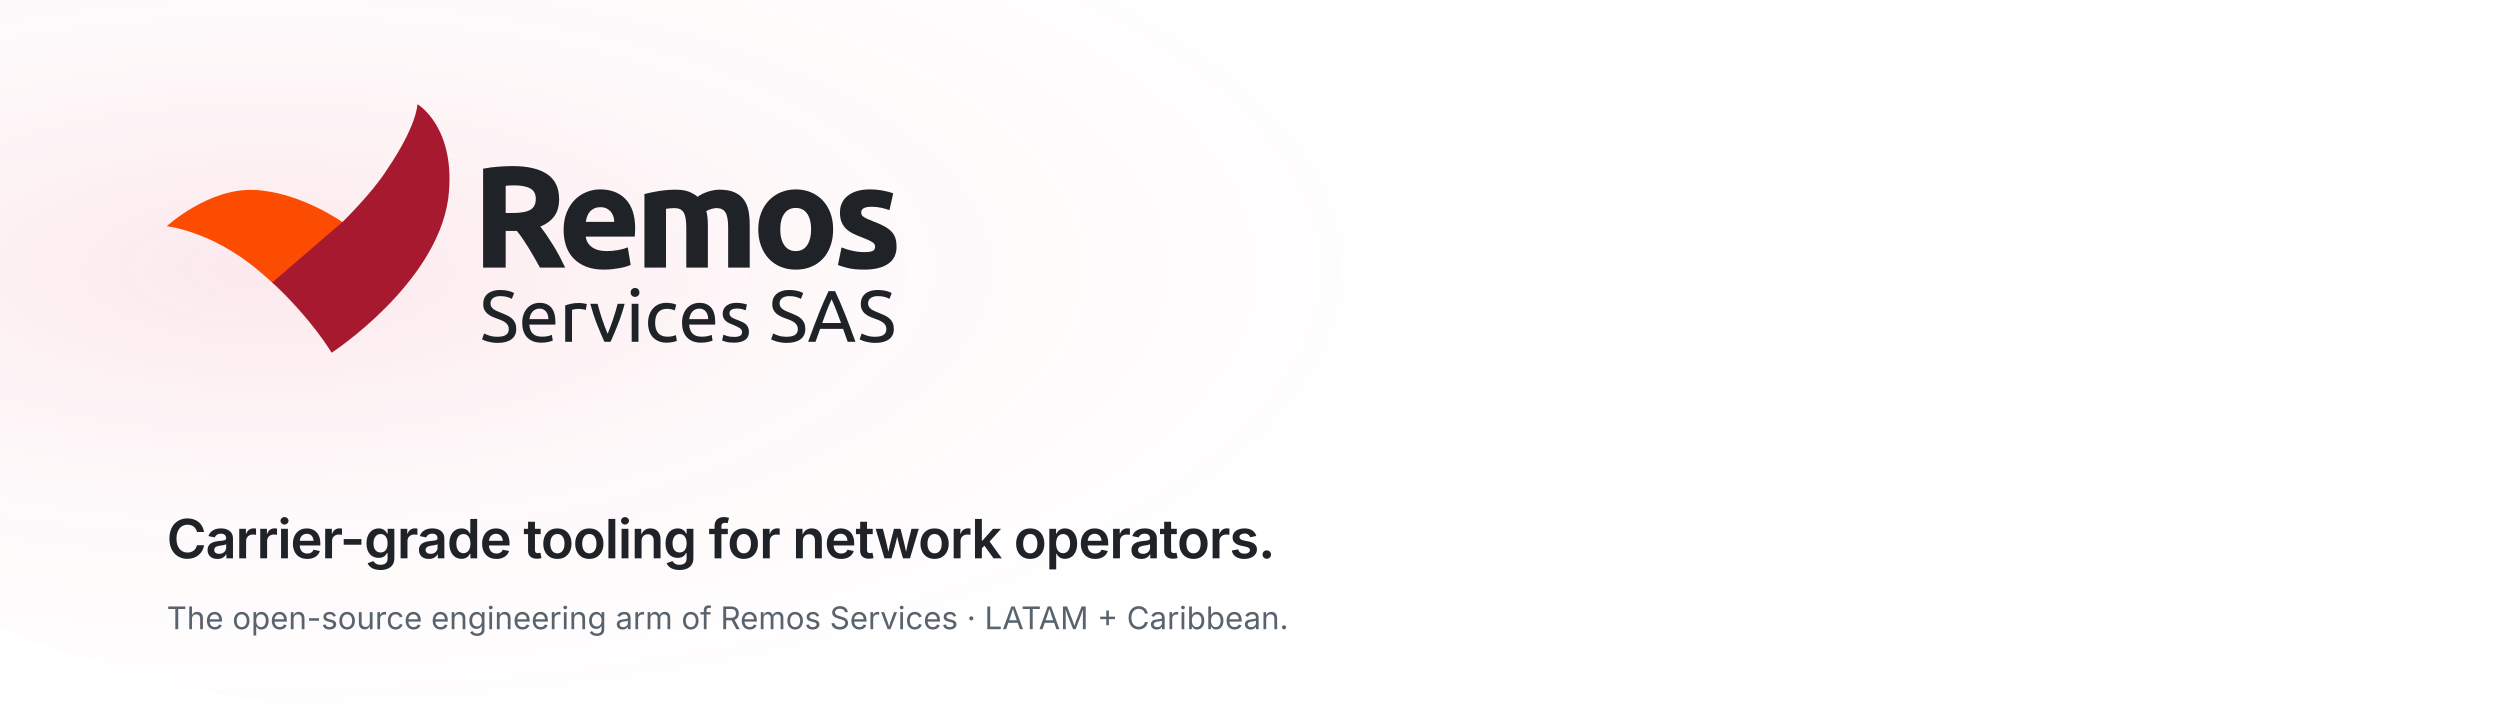
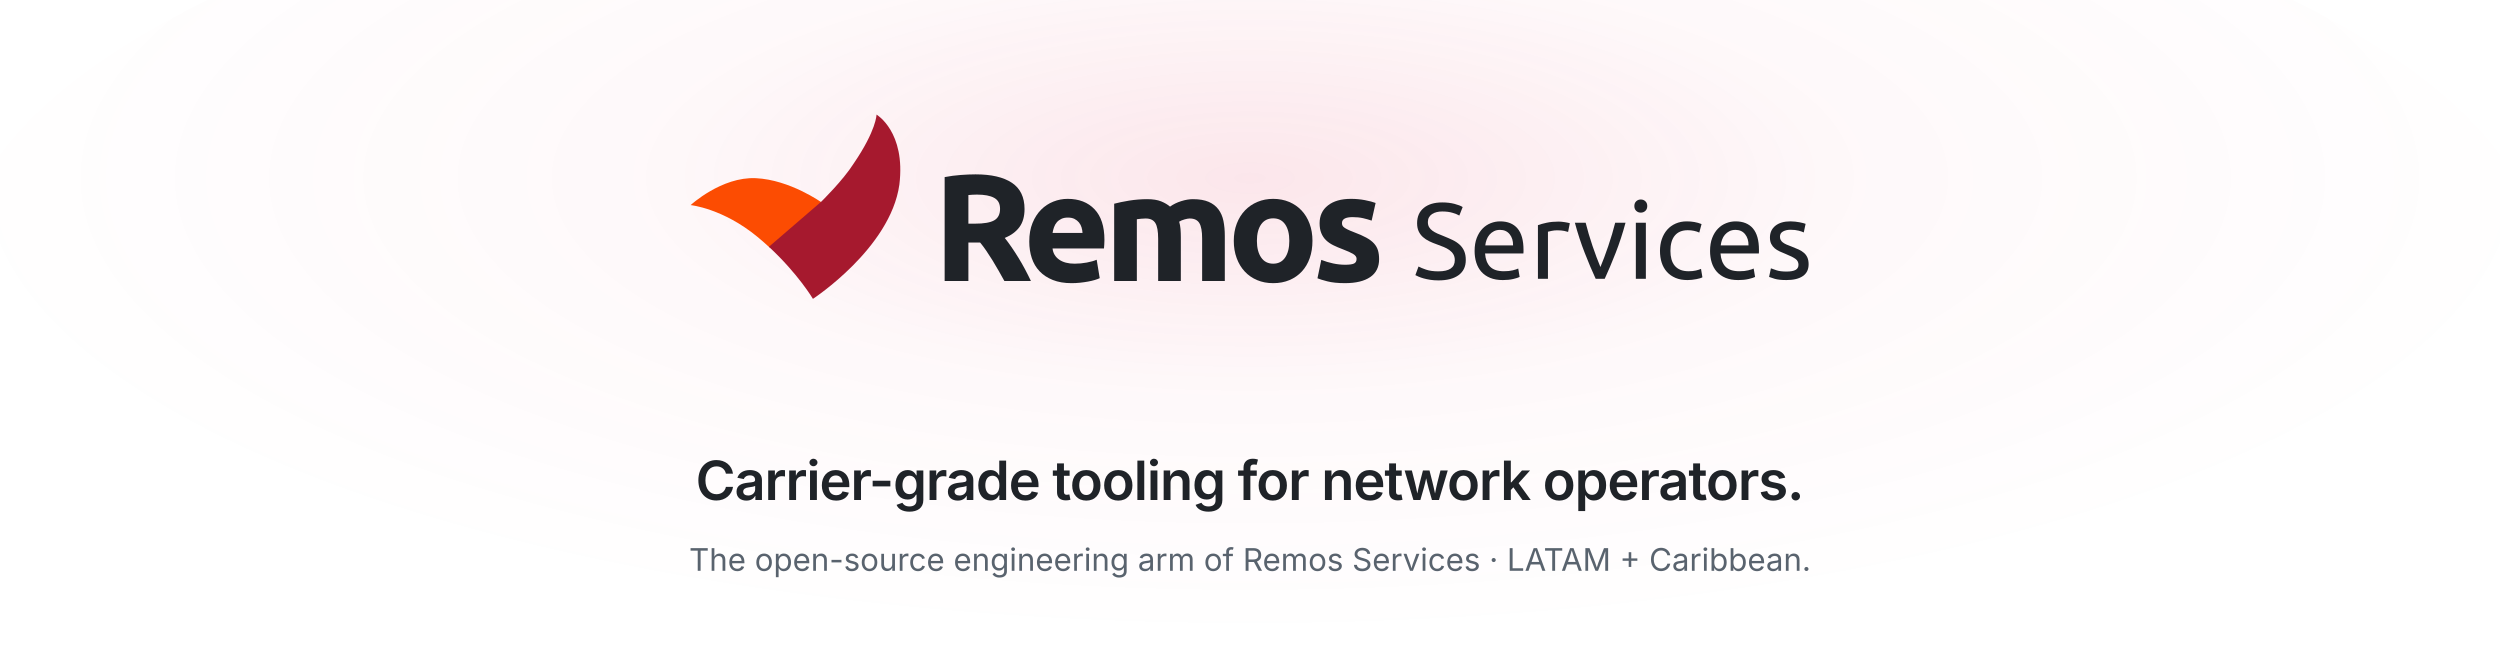
- <svg xmlns="http://www.w3.org/2000/svg" viewBox="0 0 1200 340" width="1200" height="340" role="img" aria-label="Remos Services — Carrier-grade tooling for network operators">
+ <svg xmlns="http://www.w3.org/2000/svg" viewBox="0 0 1200 320" width="1200" height="320" role="img" aria-label="Remos Services — Carrier-grade tooling for network operators">
  <defs>
-     <radialGradient id="glow" cx="0.28" cy="0.45" r="0.55">
-       <stop offset="0%" stop-color="#E11D48" stop-opacity="0.10" />
+     <radialGradient id="glow" cx="0.5" cy="0.4" r="0.5">
+       <stop offset="0%" stop-color="#E11D48" stop-opacity="0.11" />
      <stop offset="45%" stop-color="#E11D48" stop-opacity="0.03" />
      <stop offset="100%" stop-color="#E11D48" stop-opacity="0" />
    </radialGradient>
    <linearGradient id="hairline" x1="0" y1="0" x2="1" y2="0">
      <stop offset="0%" stop-color="#D0D7DE" stop-opacity="0" />
      <stop offset="50%" stop-color="#D0D7DE" stop-opacity="1" />
      <stop offset="100%" stop-color="#D0D7DE" stop-opacity="0" />
    </linearGradient>
  </defs>
-   <ellipse cx="360" cy="150" rx="520" ry="210" fill="url(#glow)" />
-   <g transform="translate(80, 50) scale(0.55)">
-     <path fill-rule="evenodd" clip-rule="evenodd" d="M154.536 103.662C154.536 103.662 117.101 76.787 76.786 74.866C36.474 72.946 0 106.543 0 106.543C0 106.543 38.041 110.384 78.707 143.978C83.801 148.185 88.599 152.406 93.103 156.58L154.532 103.666L154.536 103.662Z" fill="#FC4C02" />
-     <path fill-rule="evenodd" clip-rule="evenodd" d="M191.97 57.592C179.307 77.64 153.575 102.705 153.575 102.705L92.145 155.619C126.699 187.629 143.976 216.925 143.976 216.925C143.976 216.925 235.162 157.413 245.721 82.547C253.403 20.158 218.845 0 218.845 0C218.845 0 218.845 18.237 191.97 57.592Z" fill="#A6192E" />
-     <path d="M301.814 54.035C314.96 54.035 325.026 56.372 332.02 61.05C339.012 65.728 342.509 72.993 342.509 82.851C342.509 89.002 341.096 93.997 338.275 97.828C335.451 101.662 331.387 104.676 326.079 106.863C327.849 109.057 329.7 111.561 331.64 114.384C333.577 117.208 335.494 120.156 337.391 123.233C339.289 126.31 341.119 129.511 342.889 132.838C344.66 136.169 346.303 139.433 347.817 142.634H325.776C324.169 139.77 322.538 136.863 320.891 133.912C319.241 130.965 317.551 128.097 315.817 125.317C314.083 122.536 312.37 119.902 310.679 117.418C308.986 114.935 307.295 112.677 305.605 110.657H295.873V142.634H276.155V56.312C280.453 55.472 284.897 54.882 289.488 54.542C294.079 54.205 298.187 54.035 301.811 54.035H301.814ZM302.951 70.845C301.517 70.845 300.234 70.889 299.097 70.972C297.96 71.055 296.886 71.142 295.873 71.225V94.987H301.434C308.849 94.987 314.157 94.06 317.361 92.207C320.561 90.353 322.165 87.195 322.165 82.728C322.165 78.26 320.541 75.376 317.301 73.566C314.057 71.755 309.276 70.849 302.954 70.849L302.951 70.845Z" fill="#1F2328" />
-     <path d="M346.43 109.901C346.43 104.003 347.333 98.842 349.147 94.418C350.957 89.993 353.338 86.309 356.288 83.359C359.236 80.411 362.626 78.177 366.464 76.66C370.298 75.144 374.236 74.387 378.283 74.387C387.718 74.387 395.177 77.274 400.654 83.045C406.129 88.816 408.869 97.308 408.869 108.514C408.869 109.611 408.826 110.811 408.743 112.115C408.659 113.422 408.573 114.578 408.489 115.592H365.77C366.191 119.47 368.001 122.543 371.205 124.817C374.406 127.091 378.703 128.231 384.098 128.231C387.552 128.231 390.942 127.915 394.273 127.284C397.6 126.651 400.318 125.874 402.425 124.947L404.952 140.241C403.942 140.747 402.591 141.251 400.908 141.758C399.221 142.264 397.347 142.704 395.283 143.084C393.216 143.465 391.006 143.778 388.649 144.031C386.288 144.285 383.928 144.411 381.57 144.411C375.586 144.411 370.385 143.528 365.96 141.758C361.536 139.987 357.872 137.567 354.965 134.489C352.058 131.415 349.91 127.771 348.52 123.557C347.13 119.346 346.433 114.795 346.433 109.908L346.43 109.901ZM390.669 102.696C390.586 101.096 390.309 99.535 389.849 98.018C389.385 96.501 388.669 95.154 387.702 93.974C386.731 92.794 385.508 91.827 384.038 91.067C382.564 90.31 380.73 89.93 378.54 89.93C376.349 89.93 374.622 90.29 373.105 91.004C371.588 91.72 370.325 92.667 369.314 93.847C368.304 95.028 367.524 96.398 366.977 97.955C366.427 99.515 366.03 101.096 365.777 102.696H390.676H390.669Z" fill="#1F2328" />
-     <path d="M453.482 107.374C453.482 101.306 452.702 97.009 451.145 94.481C449.585 91.954 446.911 90.691 443.12 90.691C441.94 90.691 440.72 90.754 439.456 90.881C438.192 91.007 436.969 91.154 435.792 91.324V142.638H416.958V78.431C418.558 78.011 420.432 77.568 422.583 77.105C424.73 76.641 427.007 76.221 429.407 75.841C431.808 75.461 434.275 75.167 436.802 74.957C439.329 74.747 441.813 74.641 444.26 74.641C449.065 74.641 452.959 75.254 455.953 76.474C458.943 77.698 461.407 79.152 463.348 80.835C466.042 78.898 469.139 77.381 472.636 76.284C476.13 75.191 479.354 74.641 482.305 74.641C487.613 74.641 491.974 75.381 495.388 76.851C498.802 78.325 501.519 80.412 503.54 83.109C505.563 85.806 506.954 89.007 507.71 92.714C508.467 96.422 508.847 100.549 508.847 105.1V142.638H490.013V107.374C490.013 101.306 489.233 97.009 487.676 94.481C486.116 91.954 483.442 90.691 479.651 90.691C478.641 90.691 477.227 90.944 475.417 91.448C473.603 91.954 472.11 92.584 470.929 93.344C471.519 95.285 471.896 97.325 472.066 99.476C472.233 101.623 472.32 103.92 472.32 106.364V142.638H453.489V107.374H453.482Z" fill="#1F2328" />
-     <path d="M581.645 109.271C581.645 114.495 580.888 119.276 579.371 123.617C577.854 127.958 575.664 131.665 572.8 134.739C569.936 137.817 566.502 140.197 562.501 141.881C558.497 143.565 554.013 144.408 549.038 144.408C544.064 144.408 539.706 143.565 535.705 141.881C531.701 140.197 528.267 137.817 525.403 134.739C522.539 131.665 520.306 127.958 518.705 123.617C517.105 119.279 516.305 114.498 516.305 109.271C516.305 104.043 517.125 99.285 518.769 94.988C520.412 90.69 522.686 87.026 525.593 83.992C528.501 80.958 531.955 78.601 535.959 76.914C539.96 75.23 544.321 74.387 549.038 74.387C553.756 74.387 558.243 75.23 562.248 76.914C566.249 78.601 569.683 80.958 572.55 83.992C575.414 87.026 577.648 90.69 579.248 94.988C580.848 99.285 581.648 104.046 581.648 109.271H581.645ZM562.431 109.271C562.431 103.456 561.271 98.885 558.954 95.558C556.636 92.231 553.329 90.567 549.032 90.567C544.734 90.567 541.403 92.231 539.046 95.558C536.686 98.888 535.505 103.456 535.505 109.271C535.505 115.085 536.686 119.696 539.046 123.11C541.403 126.524 544.734 128.228 549.032 128.228C553.329 128.228 556.636 126.521 558.954 123.11C561.271 119.696 562.431 115.085 562.431 109.271Z" fill="#1F2328" />
-     <path d="M608.818 129.112C612.272 129.112 614.716 128.775 616.15 128.101C617.58 127.428 618.297 126.121 618.297 124.184C618.297 122.667 617.37 121.34 615.516 120.203C613.663 119.066 610.839 117.782 607.048 116.349C604.097 115.255 601.423 114.118 599.023 112.935C596.622 111.755 594.579 110.344 592.892 108.701C591.205 107.057 589.901 105.1 588.974 102.823C588.047 100.549 587.584 97.812 587.584 94.608C587.584 88.373 589.901 83.445 594.535 79.821C599.17 76.2 605.531 74.387 613.619 74.387C617.663 74.387 621.538 74.747 625.248 75.46C628.956 76.177 631.903 76.957 634.097 77.797L630.81 92.46C628.616 91.704 626.239 91.03 623.668 90.437C621.098 89.847 618.21 89.553 615.01 89.553C609.112 89.553 606.161 91.197 606.161 94.481C606.161 95.238 606.288 95.915 606.541 96.505C606.795 97.095 607.298 97.665 608.058 98.212C608.815 98.762 609.849 99.352 611.155 99.989C612.462 100.626 614.126 101.329 616.147 102.089C620.274 103.62 623.688 105.13 626.385 106.613C629.083 108.1 631.206 109.707 632.767 111.428C634.324 113.152 635.421 115.065 636.054 117.166C636.687 119.266 637.001 121.707 637.001 124.477C637.001 131.035 634.537 135.996 629.606 139.36C624.678 142.721 617.704 144.405 608.688 144.405C602.79 144.405 597.883 143.898 593.965 142.888C590.048 141.878 587.33 141.034 585.813 140.361L588.974 125.067C592.175 126.331 595.462 127.321 598.833 128.038C602.204 128.755 605.531 129.112 608.818 129.112Z" fill="#1F2328" />
-     <path d="M288.874 202.981C295.339 202.981 298.573 200.77 298.573 196.346C298.573 194.986 298.286 193.826 297.713 192.869C297.139 191.912 296.362 191.082 295.385 190.382C294.405 189.681 293.288 189.075 292.035 188.565C290.781 188.054 289.451 187.544 288.047 187.034C286.43 186.481 284.9 185.854 283.453 185.151C282.006 184.45 280.752 183.62 279.689 182.663C278.625 181.706 277.785 180.57 277.168 179.249C276.552 177.932 276.245 176.335 276.245 174.465C276.245 170.594 277.562 167.573 280.202 165.406C282.84 163.236 286.477 162.152 291.111 162.152C293.792 162.152 296.226 162.439 298.416 163.013C300.607 163.586 302.214 164.216 303.234 164.896L301.257 169.937C300.363 169.384 299.033 168.844 297.269 168.31C295.506 167.78 293.452 167.513 291.111 167.513C289.921 167.513 288.814 167.64 287.794 167.897C286.774 168.154 285.88 168.534 285.113 169.044C284.347 169.554 283.74 170.204 283.296 170.991C282.85 171.778 282.626 172.705 282.626 173.765C282.626 174.955 282.86 175.955 283.33 176.762C283.796 177.572 284.457 178.282 285.307 178.899C286.157 179.516 287.147 180.079 288.274 180.59C289.401 181.1 290.645 181.61 292.008 182.12C293.922 182.887 295.676 183.65 297.273 184.417C298.87 185.184 300.25 186.097 301.42 187.161C302.59 188.224 303.494 189.488 304.131 190.958C304.767 192.425 305.088 194.202 305.088 196.286C305.088 200.157 303.674 203.134 300.843 205.218C298.013 207.302 294.025 208.345 288.881 208.345C287.137 208.345 285.53 208.229 284.063 207.995C282.596 207.762 281.289 207.485 280.139 207.165C278.989 206.845 278.002 206.505 277.172 206.145C276.342 205.785 275.695 205.475 275.225 205.221L277.075 200.117C278.052 200.67 279.542 201.287 281.543 201.967C283.543 202.648 285.987 202.988 288.881 202.988L288.874 202.981Z" fill="#1F2328" />
-     <path d="M310.311 190.857C310.311 187.923 310.735 185.359 311.588 183.169C312.438 180.979 313.565 179.161 314.969 177.715C316.373 176.268 317.99 175.184 319.817 174.461C321.644 173.737 323.517 173.377 325.431 173.377C329.899 173.377 333.32 174.771 335.703 177.554C338.084 180.342 339.277 184.583 339.277 190.284V191.274C339.277 191.677 339.254 192.051 339.214 192.391H316.499C316.753 195.835 317.753 198.452 319.497 200.239C321.24 202.026 323.964 202.92 327.665 202.92C329.749 202.92 331.502 202.74 332.929 202.376C334.353 202.016 335.427 201.666 336.15 201.323L336.98 206.301C336.257 206.684 334.993 207.087 333.183 207.514C331.376 207.938 329.322 208.151 327.025 208.151C324.131 208.151 321.634 207.714 319.527 206.844C317.42 205.974 315.686 204.77 314.326 203.24C312.965 201.71 311.955 199.889 311.295 197.785C310.635 195.682 310.305 193.374 310.305 190.864L310.311 190.857ZM333.089 187.603C333.129 184.923 332.463 182.722 331.079 180.999C329.695 179.275 327.792 178.415 325.368 178.415C324.008 178.415 322.804 178.681 321.764 179.212C320.72 179.745 319.84 180.435 319.117 181.285C318.393 182.135 317.83 183.116 317.426 184.219C317.023 185.326 316.756 186.453 316.629 187.6H333.089V187.603Z" fill="#1F2328" />
-     <path d="M360.076 173.502C360.586 173.502 361.17 173.535 361.83 173.599C362.49 173.662 363.137 173.749 363.777 173.855C364.414 173.962 365.001 174.069 365.531 174.175C366.061 174.282 366.454 174.379 366.711 174.462L365.691 179.63C365.221 179.46 364.447 179.256 363.36 179.023C362.277 178.79 360.883 178.673 359.179 178.673C358.072 178.673 356.979 178.79 355.892 179.023C354.808 179.256 354.095 179.417 353.755 179.503V207.386H347.82V175.612C349.224 175.102 350.968 174.622 353.051 174.175C355.135 173.729 357.476 173.505 360.07 173.505L360.076 173.502Z" fill="#1F2328" />
-     <path d="M399.697 174.205C398.037 180.416 396.093 186.371 393.859 192.069C391.626 197.77 389.468 202.874 387.385 207.382H382.023C379.94 202.874 377.779 197.77 375.549 192.069C373.315 186.371 371.371 180.416 369.711 174.205H376.092C376.602 176.289 377.209 178.513 377.909 180.873C378.609 183.234 379.356 185.574 380.143 187.891C380.93 190.212 381.727 192.452 382.537 194.623C383.344 196.793 384.111 198.727 384.834 200.427C385.558 198.727 386.321 196.79 387.131 194.623C387.938 192.452 388.735 190.212 389.525 187.891C390.312 185.574 391.055 183.234 391.759 180.873C392.459 178.513 393.066 176.289 393.576 174.205H399.701H399.697Z" fill="#1F2328" />
-     <path d="M408.756 168.208C407.693 168.208 406.789 167.858 406.046 167.155C405.302 166.455 404.929 165.508 404.929 164.314C404.929 163.12 405.302 162.177 406.046 161.473C406.789 160.77 407.693 160.42 408.756 160.42C409.82 160.42 410.723 160.77 411.467 161.473C412.21 162.174 412.584 163.124 412.584 164.314C412.584 165.504 412.21 166.451 411.467 167.155C410.723 167.855 409.816 168.208 408.756 168.208ZM411.757 207.383H405.822V174.206H411.757V207.383Z" fill="#1F2328" />
-     <path d="M436.385 208.148C433.705 208.148 431.354 207.721 429.334 206.871C427.313 206.02 425.61 204.83 424.229 203.297C422.846 201.766 421.816 199.946 421.135 197.842C420.455 195.738 420.115 193.408 420.115 190.857C420.115 188.307 420.489 185.966 421.232 183.839C421.976 181.712 423.029 179.872 424.389 178.321C425.75 176.768 427.42 175.557 429.397 174.684C431.374 173.814 433.578 173.377 436.002 173.377C437.489 173.377 438.979 173.504 440.47 173.76C441.956 174.017 443.383 174.42 444.744 174.974L443.403 180.015C442.51 179.592 441.48 179.248 440.309 178.995C439.139 178.738 437.896 178.611 436.575 178.611C433.258 178.611 430.714 179.655 428.95 181.739C427.183 183.822 426.303 186.866 426.303 190.864C426.303 192.651 426.503 194.288 426.91 195.778C427.313 197.269 427.95 198.542 428.824 199.606C429.694 200.669 430.811 201.49 432.174 202.063C433.535 202.636 435.195 202.923 437.152 202.923C438.726 202.923 440.149 202.773 441.426 202.476C442.703 202.18 443.7 201.86 444.424 201.52L445.254 206.497C444.914 206.711 444.424 206.911 443.787 207.104C443.15 207.294 442.427 207.464 441.616 207.614C440.81 207.764 439.946 207.891 439.033 207.998C438.116 208.104 437.236 208.158 436.385 208.158V208.148Z" fill="#1F2328" />
-     <path d="M449.781 190.857C449.781 187.923 450.204 185.359 451.058 183.169C451.908 180.979 453.035 179.161 454.439 177.715C455.842 176.268 457.459 175.184 459.286 174.461C461.113 173.737 462.987 173.377 464.901 173.377C469.369 173.377 472.789 174.771 475.173 177.554C477.554 180.342 478.747 184.583 478.747 190.284V191.274C478.747 191.677 478.724 192.051 478.684 192.391H455.969C456.222 195.835 457.223 198.452 458.966 200.239C460.71 202.026 463.434 202.92 467.135 202.92C469.218 202.92 470.972 202.74 472.399 202.376C473.823 202.016 474.896 201.666 475.62 201.323L476.45 206.301C475.727 206.684 474.463 207.087 472.653 207.514C470.845 207.938 468.792 208.151 466.495 208.151C463.601 208.151 461.103 207.714 458.996 206.844C456.889 205.974 455.156 204.77 453.795 203.24C452.435 201.71 451.425 199.889 450.765 197.785C450.104 195.682 449.774 193.374 449.774 190.864L449.781 190.857ZM472.559 187.603C472.599 184.923 471.932 182.722 470.549 180.999C469.165 179.275 467.261 178.415 464.838 178.415C463.477 178.415 462.274 178.681 461.233 179.212C460.19 179.745 459.31 180.435 458.586 181.285C457.863 182.135 457.299 183.116 456.896 184.219C456.492 185.326 456.226 186.453 456.099 187.6H472.559V187.603Z" fill="#1F2328" />
-     <path d="M495.017 203.107C497.441 203.107 499.238 202.787 500.408 202.15C501.578 201.514 502.162 200.49 502.162 199.086C502.162 197.683 501.588 196.493 500.438 195.642C499.291 194.792 497.397 193.835 494.76 192.772C493.483 192.262 492.26 191.742 491.093 191.208C489.922 190.678 488.912 190.051 488.062 189.324C487.212 188.601 486.532 187.731 486.022 186.707C485.512 185.687 485.255 184.433 485.255 182.943C485.255 180.009 486.338 177.679 488.509 175.955C490.679 174.231 493.633 173.371 497.377 173.371C498.311 173.371 499.248 173.424 500.185 173.531C501.118 173.638 501.992 173.765 502.802 173.915C503.609 174.065 504.322 174.225 504.939 174.395C505.556 174.565 506.033 174.715 506.376 174.841L505.292 179.946C504.656 179.606 503.655 179.256 502.292 178.892C500.931 178.532 499.294 178.349 497.377 178.349C495.717 178.349 494.273 178.679 493.04 179.339C491.806 179.999 491.189 181.029 491.189 182.433C491.189 183.156 491.326 183.793 491.603 184.347C491.88 184.9 492.303 185.4 492.88 185.847C493.453 186.294 494.167 186.707 495.017 187.091C495.867 187.474 496.887 187.877 498.081 188.304C499.655 188.901 501.058 189.484 502.292 190.058C503.525 190.631 504.579 191.302 505.449 192.068C506.319 192.835 506.989 193.759 507.46 194.842C507.926 195.926 508.163 197.256 508.163 198.83C508.163 201.894 507.023 204.211 504.749 205.785C502.472 207.358 499.231 208.145 495.02 208.145C492.086 208.145 489.789 207.898 488.129 207.412C486.468 206.925 485.342 206.551 484.748 206.295L485.832 201.19C486.512 201.447 487.595 201.827 489.086 202.337C490.573 202.847 492.553 203.104 495.02 203.104L495.017 203.107Z" fill="#1F2328" />
-     <path d="M541.147 202.981C547.611 202.981 550.845 200.77 550.845 196.346C550.845 194.986 550.559 193.826 549.985 192.869C549.412 191.912 548.635 191.082 547.658 190.382C546.678 189.681 545.561 189.075 544.307 188.565C543.054 188.054 541.723 187.544 540.32 187.034C538.703 186.481 537.172 185.854 535.725 185.151C534.278 184.45 533.025 183.62 531.961 182.663C530.898 181.706 530.058 180.57 529.441 179.249C528.824 177.932 528.517 176.335 528.517 174.465C528.517 170.594 529.834 167.573 532.475 165.406C535.112 163.236 538.749 162.152 543.384 162.152C546.064 162.152 548.498 162.439 550.689 163.013C552.879 163.586 554.486 164.216 555.506 164.896L553.529 169.937C552.636 169.384 551.305 168.844 549.542 168.31C547.775 167.78 545.724 167.513 543.384 167.513C542.193 167.513 541.087 167.64 540.066 167.897C539.046 168.154 538.153 168.534 537.386 169.044C536.619 169.554 536.016 170.204 535.569 170.991C535.122 171.778 534.899 172.705 534.899 173.765C534.899 174.955 535.132 175.955 535.602 176.762C536.069 177.572 536.729 178.282 537.579 178.899C538.429 179.516 539.42 180.079 540.546 180.59C541.673 181.1 542.917 181.61 544.281 182.12C546.194 182.887 547.948 183.65 549.545 184.417C551.142 185.184 552.522 186.097 553.693 187.161C554.863 188.224 555.766 189.488 556.403 190.958C557.04 192.425 557.36 194.202 557.36 196.286C557.36 200.157 555.946 203.134 553.116 205.218C550.285 207.302 546.298 208.345 541.153 208.345C539.41 208.345 537.803 208.229 536.336 207.995C534.869 207.762 533.558 207.485 532.411 207.165C531.261 206.845 530.274 206.505 529.444 206.145C528.614 205.785 527.967 205.475 527.497 205.221L529.347 200.117C530.324 200.67 531.815 201.287 533.815 201.967C535.815 202.648 538.259 202.988 541.153 202.988L541.147 202.981Z" fill="#1F2328" />
-     <path d="M594.357 207.382C593.634 205.468 592.953 203.584 592.317 201.734C591.68 199.884 591.02 198 590.34 196.086H570.305L566.285 207.379H559.84C561.54 202.701 563.134 198.373 564.624 194.396C566.111 190.418 567.568 186.644 568.995 183.07C570.419 179.496 571.836 176.082 573.239 172.831C574.643 169.581 576.11 166.357 577.64 163.166H583.318C584.848 166.357 586.315 169.577 587.719 172.831C589.123 176.085 590.536 179.499 591.963 183.07C593.387 186.644 594.844 190.418 596.334 194.396C597.821 198.373 599.418 202.701 601.118 207.379H594.354L594.357 207.382ZM588.553 190.985C587.192 187.284 585.842 183.7 584.502 180.233C583.161 176.766 581.768 173.438 580.324 170.248C578.834 173.438 577.42 176.766 576.08 180.233C574.74 183.7 573.409 187.284 572.092 190.985H588.553Z" fill="#1F2328" />
-     <path d="M618.41 202.981C624.874 202.981 628.108 200.77 628.108 196.346C628.108 194.986 627.822 193.826 627.248 192.869C626.675 191.912 625.898 191.082 624.921 190.382C623.941 189.681 622.824 189.075 621.57 188.565C620.317 188.054 618.986 187.544 617.583 187.034C615.966 186.481 614.436 185.854 612.989 185.151C611.542 184.45 610.288 183.62 609.224 182.663C608.161 181.706 607.321 180.57 606.704 179.249C606.087 177.932 605.777 176.335 605.777 174.465C605.777 170.594 607.094 167.573 609.735 165.406C612.372 163.236 616.009 162.152 620.644 162.152C623.324 162.152 625.758 162.439 627.948 163.013C630.139 163.586 631.746 164.216 632.766 164.896L630.789 169.937C629.895 169.384 628.565 168.844 626.801 168.31C625.034 167.78 622.984 167.513 620.644 167.513C619.453 167.513 618.346 167.64 617.326 167.897C616.306 168.154 615.412 168.534 614.646 169.044C613.879 169.554 613.275 170.204 612.829 170.991C612.382 171.778 612.158 172.705 612.158 173.765C612.158 174.955 612.392 175.955 612.862 176.762C613.329 177.572 613.989 178.282 614.839 178.899C615.689 179.516 616.679 180.079 617.806 180.59C618.933 181.1 620.177 181.61 621.54 182.12C623.454 182.887 625.208 183.65 626.805 184.417C628.402 185.184 629.782 186.097 630.952 187.161C632.123 188.224 633.026 189.488 633.663 190.958C634.3 192.425 634.62 194.202 634.62 196.286C634.62 200.157 633.206 203.134 630.376 205.218C627.545 207.302 623.557 208.345 618.413 208.345C616.669 208.345 615.062 208.229 613.595 207.995C612.128 207.762 610.818 207.485 609.671 207.165C608.524 206.845 607.534 206.505 606.704 206.145C605.874 205.785 605.227 205.475 604.757 205.221L606.607 200.117C607.584 200.67 609.074 201.287 611.075 201.967C613.075 202.648 615.519 202.988 618.413 202.988L618.41 202.981Z" fill="#1F2328" />
+   <ellipse cx="600" cy="130" rx="620" ry="220" fill="url(#glow)" />
+   <g transform="translate(331.5, 55) scale(0.65)">
+     <path fill-rule="evenodd" clip-rule="evenodd" d="M96.94 65.028C96.94 65.028 73.458 48.169 48.168 46.964C22.88 45.759 0 66.835 0 66.835C0 66.835 23.863 69.244 49.373 90.317C52.568 92.957 55.578 95.604 58.403 98.223L96.938 65.03L96.94 65.028Z" fill="#FC4C02" />
+     <path fill-rule="evenodd" clip-rule="evenodd" d="M120.422 36.127C112.479 48.703 96.338 64.427 96.338 64.427L57.803 97.62C79.478 117.7 90.316 136.077 90.316 136.077C90.316 136.077 147.517 98.745 154.141 51.782C158.959 12.645 137.282 0 137.282 0C137.282 0 137.282 11.44 120.422 36.127Z" fill="#A6192E" />
+     <path d="M210.402 44.139C222.09 44.139 231.039 46.217 237.258 50.376C243.474 54.534 246.584 60.993 246.584 69.759C246.584 75.228 245.327 79.668 242.819 83.074C240.308 86.483 236.695 89.163 231.976 91.107C233.55 93.058 235.195 95.284 236.92 97.795C238.642 100.305 240.347 102.926 242.033 105.662C243.72 108.398 245.347 111.244 246.922 114.202C248.496 117.163 249.957 120.065 251.303 122.911H231.706C230.277 120.365 228.828 117.78 227.363 115.156C225.896 112.536 224.393 109.987 222.852 107.515C221.31 105.042 219.787 102.701 218.284 100.492C216.778 98.284 215.275 96.277 213.772 94.481H205.12V122.911H187.589V46.163C191.41 45.416 195.361 44.892 199.443 44.589C203.525 44.29 207.177 44.139 210.399 44.139H210.402ZM211.413 59.084C210.138 59.084 208.997 59.123 207.986 59.197C206.975 59.271 206.021 59.348 205.12 59.422V80.549H210.064C216.656 80.549 221.376 79.725 224.224 78.076C227.07 76.428 228.496 73.621 228.496 69.649C228.496 65.677 227.052 63.113 224.171 61.503C221.287 59.894 217.036 59.087 211.416 59.087L211.413 59.084Z" fill="#1F2328" />
+     <path d="M250.071 93.808C250.071 88.564 250.875 83.975 252.487 80.042C254.097 76.108 256.213 72.833 258.837 70.209C261.457 67.589 264.472 65.603 267.884 64.254C271.292 62.905 274.793 62.232 278.392 62.232C286.781 62.232 293.412 64.799 298.282 69.931C303.149 75.062 305.586 82.612 305.586 92.575C305.586 93.55 305.547 94.617 305.473 95.776C305.399 96.938 305.322 97.967 305.248 98.868H267.267C267.64 102.315 269.25 105.048 272.099 107.07C274.944 109.091 278.765 110.105 283.562 110.105C286.633 110.105 289.647 109.824 292.608 109.263C295.567 108.7 297.983 108.01 299.856 107.185L302.103 120.783C301.205 121.233 300.004 121.681 298.507 122.131C297.007 122.582 295.342 122.973 293.507 123.311C291.669 123.649 289.703 123.928 287.608 124.153C285.509 124.378 283.41 124.491 281.315 124.491C275.994 124.491 271.37 123.705 267.436 122.131C263.502 120.557 260.245 118.405 257.66 115.669C255.075 112.936 253.166 109.696 251.93 105.949C250.694 102.206 250.074 98.159 250.074 93.814L250.071 93.808ZM289.404 87.402C289.33 85.979 289.084 84.592 288.675 83.243C288.263 81.894 287.626 80.697 286.766 79.647C285.903 78.598 284.815 77.739 283.508 77.063C282.198 76.39 280.568 76.052 278.62 76.052C276.673 76.052 275.137 76.372 273.788 77.006C272.44 77.644 271.316 78.486 270.418 79.535C269.52 80.584 268.826 81.802 268.34 83.187C267.851 84.574 267.498 85.979 267.273 87.402H289.41H289.404Z" fill="#1F2328" />
+     <path d="M345.251 91.56C345.251 86.165 344.557 82.344 343.173 80.097C341.786 77.85 339.408 76.727 336.038 76.727C334.989 76.727 333.904 76.783 332.78 76.896C331.657 77.009 330.569 77.139 329.522 77.29V122.913H312.777V65.827C314.2 65.454 315.866 65.06 317.778 64.648C319.687 64.236 321.712 63.862 323.846 63.524C325.98 63.186 328.174 62.925 330.421 62.739C332.668 62.552 334.876 62.457 337.052 62.457C341.323 62.457 344.785 63.002 347.447 64.087C350.106 65.175 352.297 66.468 354.022 67.965C356.417 66.242 359.171 64.894 362.281 63.918C365.387 62.946 368.254 62.457 370.877 62.457C375.596 62.457 379.473 63.115 382.509 64.422C385.544 65.733 387.96 67.588 389.756 69.986C391.556 72.384 392.792 75.23 393.465 78.526C394.137 81.823 394.475 85.492 394.475 89.538V122.913H377.73V91.56C377.73 86.165 377.037 82.344 375.652 80.097C374.265 77.85 371.888 76.727 368.517 76.727C367.619 76.727 366.362 76.952 364.753 77.4C363.14 77.85 361.812 78.411 360.763 79.087C361.287 80.812 361.622 82.626 361.774 84.538C361.922 86.447 361.999 88.489 361.999 90.662V122.913H345.257V91.56H345.251Z" fill="#1F2328" />
+     <path d="M459.2 93.248C459.2 97.892 458.527 102.143 457.178 106.003C455.83 109.862 453.882 113.158 451.336 115.891C448.79 118.628 445.736 120.744 442.179 122.241C438.619 123.738 434.632 124.488 430.21 124.488C425.787 124.488 421.913 123.738 418.356 122.241C414.795 120.744 411.742 118.628 409.196 115.891C406.65 113.158 404.664 109.862 403.241 106.003C401.818 102.146 401.106 97.895 401.106 93.248C401.106 88.6 401.836 84.37 403.297 80.549C404.758 76.728 406.78 73.47 409.365 70.772C411.95 68.075 415.021 65.979 418.581 64.479C422.138 62.982 426.015 62.232 430.21 62.232C434.404 62.232 438.394 62.982 441.954 64.479C445.511 65.979 448.564 68.075 451.114 70.772C453.66 73.47 455.646 76.728 457.069 80.549C458.492 84.37 459.203 88.603 459.203 93.248H459.2ZM442.117 93.248C442.117 88.078 441.085 84.014 439.025 81.055C436.965 78.097 434.025 76.618 430.204 76.618C426.383 76.618 423.421 78.097 421.326 81.055C419.227 84.017 418.178 88.078 418.178 93.248C418.178 98.417 419.227 102.517 421.326 105.552C423.421 108.588 426.383 110.102 430.204 110.102C434.025 110.102 436.965 108.585 439.025 105.552C441.085 102.517 442.117 98.417 442.117 93.248Z" fill="#1F2328" />
+     <path d="M483.358 110.888C486.429 110.888 488.602 110.588 489.876 109.99C491.148 109.391 491.785 108.229 491.785 106.507C491.785 105.158 490.961 103.978 489.313 102.967C487.665 101.956 485.154 100.815 481.784 99.541C479.16 98.568 476.783 97.558 474.649 96.505C472.514 95.456 470.697 94.202 469.197 92.741C467.698 91.279 466.539 89.539 465.714 87.515C464.89 85.493 464.478 83.059 464.478 80.211C464.478 74.668 466.538 70.286 470.659 67.064C474.779 63.845 480.435 62.232 487.626 62.232C491.222 62.232 494.666 62.553 497.966 63.187C501.262 63.824 503.882 64.518 505.833 65.265L502.91 78.302C500.96 77.629 498.846 77.03 496.561 76.502C494.275 75.978 491.708 75.717 488.862 75.717C483.619 75.717 480.995 77.178 480.995 80.098C480.995 80.771 481.108 81.373 481.333 81.897C481.558 82.422 482.006 82.929 482.682 83.415C483.355 83.904 484.274 84.429 485.436 84.995C486.598 85.561 488.077 86.187 489.873 86.862C493.543 88.223 496.578 89.566 498.976 90.885C501.375 92.207 503.263 93.636 504.65 95.165C506.034 96.698 507.01 98.399 507.573 100.267C508.136 102.134 508.415 104.304 508.415 106.767C508.415 112.598 506.224 117.009 501.84 120C497.459 122.988 491.257 124.485 483.242 124.485C477.998 124.485 473.635 124.034 470.152 123.136C466.669 122.238 464.253 121.488 462.904 120.889L465.714 107.292C468.56 108.416 471.483 109.296 474.48 109.933C477.477 110.571 480.435 110.888 483.358 110.888Z" fill="#1F2328" />
+     <path d="M552.219 115.764C560.278 115.764 564.31 113.008 564.31 107.493C564.31 105.797 563.952 104.35 563.238 103.158C562.523 101.965 561.554 100.93 560.336 100.057C559.114 99.184 557.722 98.428 556.159 97.792C554.597 97.156 552.938 96.52 551.188 95.884C549.173 95.194 547.265 94.413 545.461 93.536C543.657 92.663 542.094 91.628 540.768 90.435C539.443 89.242 538.395 87.825 537.626 86.179C536.857 84.537 536.475 82.546 536.475 80.215C536.475 75.389 538.117 71.623 541.409 68.922C544.696 66.216 549.231 64.865 555.008 64.865C558.35 64.865 561.384 65.223 564.115 65.938C566.845 66.653 568.849 67.438 570.12 68.286L567.656 74.57C566.542 73.88 564.883 73.207 562.685 72.542C560.486 71.881 557.926 71.549 555.008 71.549C553.524 71.549 552.144 71.707 550.872 72.027C549.601 72.347 548.487 72.82 547.531 73.456C546.575 74.092 545.818 74.903 545.266 75.884C544.709 76.865 544.43 78.02 544.43 79.342C544.43 80.826 544.721 82.072 545.307 83.078C545.889 84.088 546.712 84.974 547.772 85.743C548.832 86.511 550.066 87.214 551.471 87.85C552.876 88.486 554.426 89.122 556.126 89.757C558.512 90.713 560.698 91.665 562.689 92.621C564.68 93.577 566.401 94.716 567.859 96.042C569.318 97.368 570.445 98.943 571.239 100.776C572.032 102.605 572.431 104.82 572.431 107.418C572.431 112.243 570.669 115.955 567.14 118.553C563.612 121.15 558.641 122.451 552.227 122.451C550.054 122.451 548.05 122.306 546.222 122.015C544.393 121.724 542.763 121.379 541.33 120.98C539.896 120.581 538.665 120.157 537.63 119.708C536.596 119.259 535.789 118.873 535.203 118.557L537.51 112.193C538.728 112.883 540.586 113.652 543.079 114.5C545.573 115.348 548.62 115.772 552.227 115.772L552.219 115.764Z" fill="#1F2328" />
+     <path d="M578.944 100.647C578.944 96.99 579.472 93.793 580.536 91.063C581.596 88.332 583 86.067 584.75 84.263C586.5 82.459 588.516 81.108 590.794 80.206C593.071 79.304 595.407 78.856 597.793 78.856C603.362 78.856 607.627 80.593 610.598 84.063C613.566 87.538 615.054 92.825 615.054 99.932V101.167C615.054 101.67 615.025 102.135 614.975 102.559H586.658C586.974 106.852 588.221 110.115 590.395 112.343C592.568 114.571 595.964 115.685 600.578 115.685C603.175 115.685 605.362 115.46 607.14 115.007C608.915 114.558 610.254 114.122 611.155 113.694L612.19 119.899C611.288 120.377 609.713 120.88 607.456 121.412C605.204 121.94 602.643 122.206 599.78 122.206C596.172 122.206 593.059 121.661 590.432 120.577C587.805 119.492 585.644 117.991 583.948 116.084C582.252 114.176 580.993 111.907 580.17 109.284C579.347 106.661 578.936 103.785 578.936 100.655L578.944 100.647ZM607.34 96.591C607.39 93.249 606.559 90.506 604.834 88.357C603.109 86.208 600.736 85.136 597.714 85.136C596.018 85.136 594.518 85.468 593.221 86.129C591.92 86.794 590.823 87.654 589.921 88.714C589.019 89.774 588.316 90.996 587.813 92.372C587.311 93.752 586.978 95.157 586.82 96.586H607.34V96.591Z" fill="#1F2328" />
+     <path d="M640.981 79.014C641.617 79.014 642.344 79.055 643.167 79.134C643.99 79.213 644.796 79.321 645.594 79.454C646.388 79.587 647.12 79.72 647.781 79.853C648.441 79.986 648.932 80.107 649.252 80.211L647.98 86.653C647.394 86.441 646.43 86.188 645.075 85.897C643.724 85.606 641.987 85.46 639.863 85.46C638.483 85.46 637.12 85.606 635.765 85.897C634.414 86.188 633.524 86.387 633.1 86.495V121.254H625.702V81.645C627.452 81.009 629.626 80.41 632.223 79.853C634.821 79.296 637.739 79.018 640.973 79.018L640.981 79.014Z" fill="#1F2328" />
+     <path d="M690.375 79.889C688.305 87.632 685.882 95.055 683.097 102.158C680.313 109.266 677.624 115.629 675.026 121.248H668.342C665.745 115.629 663.051 109.266 660.271 102.158C657.486 95.055 655.063 87.632 652.993 79.889H660.948C661.584 82.486 662.341 85.259 663.214 88.201C664.086 91.144 665.017 94.062 665.998 96.95C666.979 99.843 667.973 102.636 668.983 105.342C669.988 108.048 670.944 110.458 671.846 112.578C672.748 110.458 673.7 108.044 674.71 105.342C675.716 102.636 676.709 99.843 677.694 96.95C678.675 94.062 679.602 91.144 680.479 88.201C681.352 85.259 682.108 82.486 682.744 79.889H690.379H690.375Z" fill="#1F2328" />
+     <path d="M701.667 72.408C700.341 72.408 699.215 71.972 698.288 71.095C697.361 70.222 696.896 69.042 696.896 67.554C696.896 66.066 697.361 64.89 698.288 64.013C699.215 63.136 700.341 62.699 701.667 62.699C702.993 62.699 704.119 63.136 705.046 64.013C705.973 64.885 706.438 66.07 706.438 67.554C706.438 69.038 705.973 70.218 705.046 71.095C704.119 71.968 702.989 72.408 701.667 72.408ZM705.408 121.245H698.009V79.886H705.408V121.245Z" fill="#1F2328" />
+     <path d="M736.111 122.202C732.769 122.202 729.839 121.67 727.32 120.61C724.802 119.55 722.678 118.066 720.957 116.154C719.232 114.247 717.948 111.977 717.1 109.355C716.252 106.732 715.828 103.827 715.828 100.647C715.828 97.468 716.294 94.55 717.221 91.898C718.147 89.246 719.461 86.952 721.157 85.019C722.852 83.082 724.935 81.574 727.399 80.485C729.864 79.4 732.611 78.856 735.633 78.856C737.487 78.856 739.345 79.013 741.203 79.333C743.056 79.653 744.835 80.156 746.531 80.846L744.86 87.131C743.746 86.603 742.462 86.175 741.003 85.859C739.544 85.539 737.994 85.381 736.348 85.381C732.212 85.381 729.041 86.682 726.842 89.279C724.64 91.877 723.542 95.672 723.542 100.655C723.542 102.883 723.792 104.924 724.299 106.782C724.802 108.64 725.596 110.227 726.684 111.553C727.769 112.879 729.162 113.902 730.862 114.617C732.557 115.331 734.627 115.689 737.067 115.689C739.029 115.689 740.804 115.502 742.395 115.132C743.987 114.762 745.23 114.363 746.132 113.939L747.167 120.144C746.743 120.41 746.132 120.66 745.338 120.901C744.544 121.138 743.642 121.35 742.632 121.537C741.626 121.724 740.55 121.882 739.411 122.015C738.268 122.148 737.171 122.214 736.111 122.214V122.202Z" fill="#1F2328" />
+     <path d="M752.812 100.647C752.812 96.99 753.34 93.793 754.404 91.063C755.464 88.332 756.869 86.067 758.618 84.263C760.368 82.459 762.384 81.108 764.662 80.206C766.939 79.304 769.275 78.856 771.661 78.856C777.23 78.856 781.495 80.593 784.467 84.063C787.434 87.538 788.922 92.825 788.922 99.932V101.167C788.922 101.67 788.893 102.135 788.843 102.559H760.526C760.842 106.852 762.089 110.115 764.263 112.343C766.436 114.571 769.832 115.685 774.446 115.685C777.043 115.685 779.23 115.46 781.009 115.007C782.783 114.558 784.122 114.122 785.024 113.694L786.059 119.899C785.157 120.377 783.581 120.88 781.324 121.412C779.072 121.94 776.511 122.206 773.648 122.206C770.04 122.206 766.927 121.661 764.3 120.577C761.673 119.492 759.512 117.991 757.816 116.084C756.12 114.176 754.861 111.907 754.038 109.284C753.215 106.661 752.804 103.785 752.804 100.655L752.812 100.647ZM781.208 96.591C781.258 93.249 780.427 90.506 778.702 88.357C776.977 86.208 774.604 85.136 771.582 85.136C769.886 85.136 768.386 85.468 767.089 86.129C765.788 86.794 764.691 87.654 763.789 88.714C762.887 89.774 762.185 90.996 761.682 92.372C761.179 93.752 760.846 95.157 760.688 96.586H781.208V96.591Z" fill="#1F2328" />
+     <path d="M809.204 115.918C812.226 115.918 814.466 115.519 815.925 114.725C817.384 113.931 818.111 112.655 818.111 110.905C818.111 109.156 817.396 107.672 815.962 106.612C814.532 105.552 812.171 104.359 808.884 103.033C807.292 102.397 805.767 101.749 804.312 101.084C802.853 100.423 801.594 99.642 800.534 98.736C799.474 97.834 798.626 96.749 797.99 95.473C797.354 94.201 797.034 92.638 797.034 90.781C797.034 87.123 798.385 84.218 801.091 82.069C803.796 79.92 807.479 78.848 812.147 78.848C813.31 78.848 814.478 78.914 815.646 79.047C816.81 79.18 817.899 79.338 818.909 79.525C819.915 79.712 820.804 79.912 821.573 80.124C822.342 80.336 822.936 80.523 823.365 80.681L822.014 87.044C821.22 86.62 819.973 86.184 818.273 85.731C816.577 85.282 814.536 85.053 812.147 85.053C810.077 85.053 808.277 85.465 806.739 86.287C805.201 87.11 804.432 88.395 804.432 90.145C804.432 91.046 804.603 91.84 804.948 92.53C805.293 93.22 805.821 93.844 806.54 94.401C807.255 94.958 808.144 95.473 809.204 95.951C810.264 96.429 811.536 96.932 813.024 97.464C814.985 98.208 816.735 98.935 818.273 99.65C819.811 100.365 821.124 101.2 822.209 102.156C823.294 103.112 824.129 104.264 824.715 105.614C825.297 106.965 825.592 108.624 825.592 110.585C825.592 114.405 824.171 117.294 821.336 119.255C818.497 121.217 814.457 122.198 809.208 122.198C805.55 122.198 802.687 121.891 800.617 121.284C798.547 120.677 797.142 120.211 796.402 119.891L797.753 113.528C798.601 113.848 799.952 114.322 801.81 114.958C803.663 115.594 806.132 115.914 809.208 115.914L809.204 115.918Z" fill="#1F2328" />
  </g>
-   <line x1="80" y1="230" x2="700" y2="230" stroke="url(#hairline)" stroke-width="1" />
-   <g font-family="Sora, ui-sans-serif, system-ui, -apple-system, sans-serif">
-     <text x="80" y="268" font-size="26" font-weight="600" fill="#1F2328" letter-spacing="-0.5">Carrier-grade tooling for network operators.</text>
-     <text x="80" y="302" font-family="Inter, ui-sans-serif, system-ui, -apple-system, sans-serif" font-size="15" font-weight="400" fill="#59636E">The open-source engineering arm of Remos Services · LATAM + Caribbean.</text>
+   <line x1="450" y1="200" x2="750" y2="200" stroke="url(#hairline)" stroke-width="1" />
+   <g font-family="Sora, ui-sans-serif, system-ui, -apple-system, sans-serif" text-anchor="middle">
+     <text x="600" y="240" font-size="26" font-weight="600" fill="#1F2328" letter-spacing="-0.5">Carrier-grade tooling for network operators.</text>
+     <text x="600" y="274" font-family="Inter, ui-sans-serif, system-ui, -apple-system, sans-serif" font-size="15" font-weight="400" fill="#59636E">The open-source engineering arm of Remos Services · LATAM + Caribbean.</text>
  </g>
</svg>
